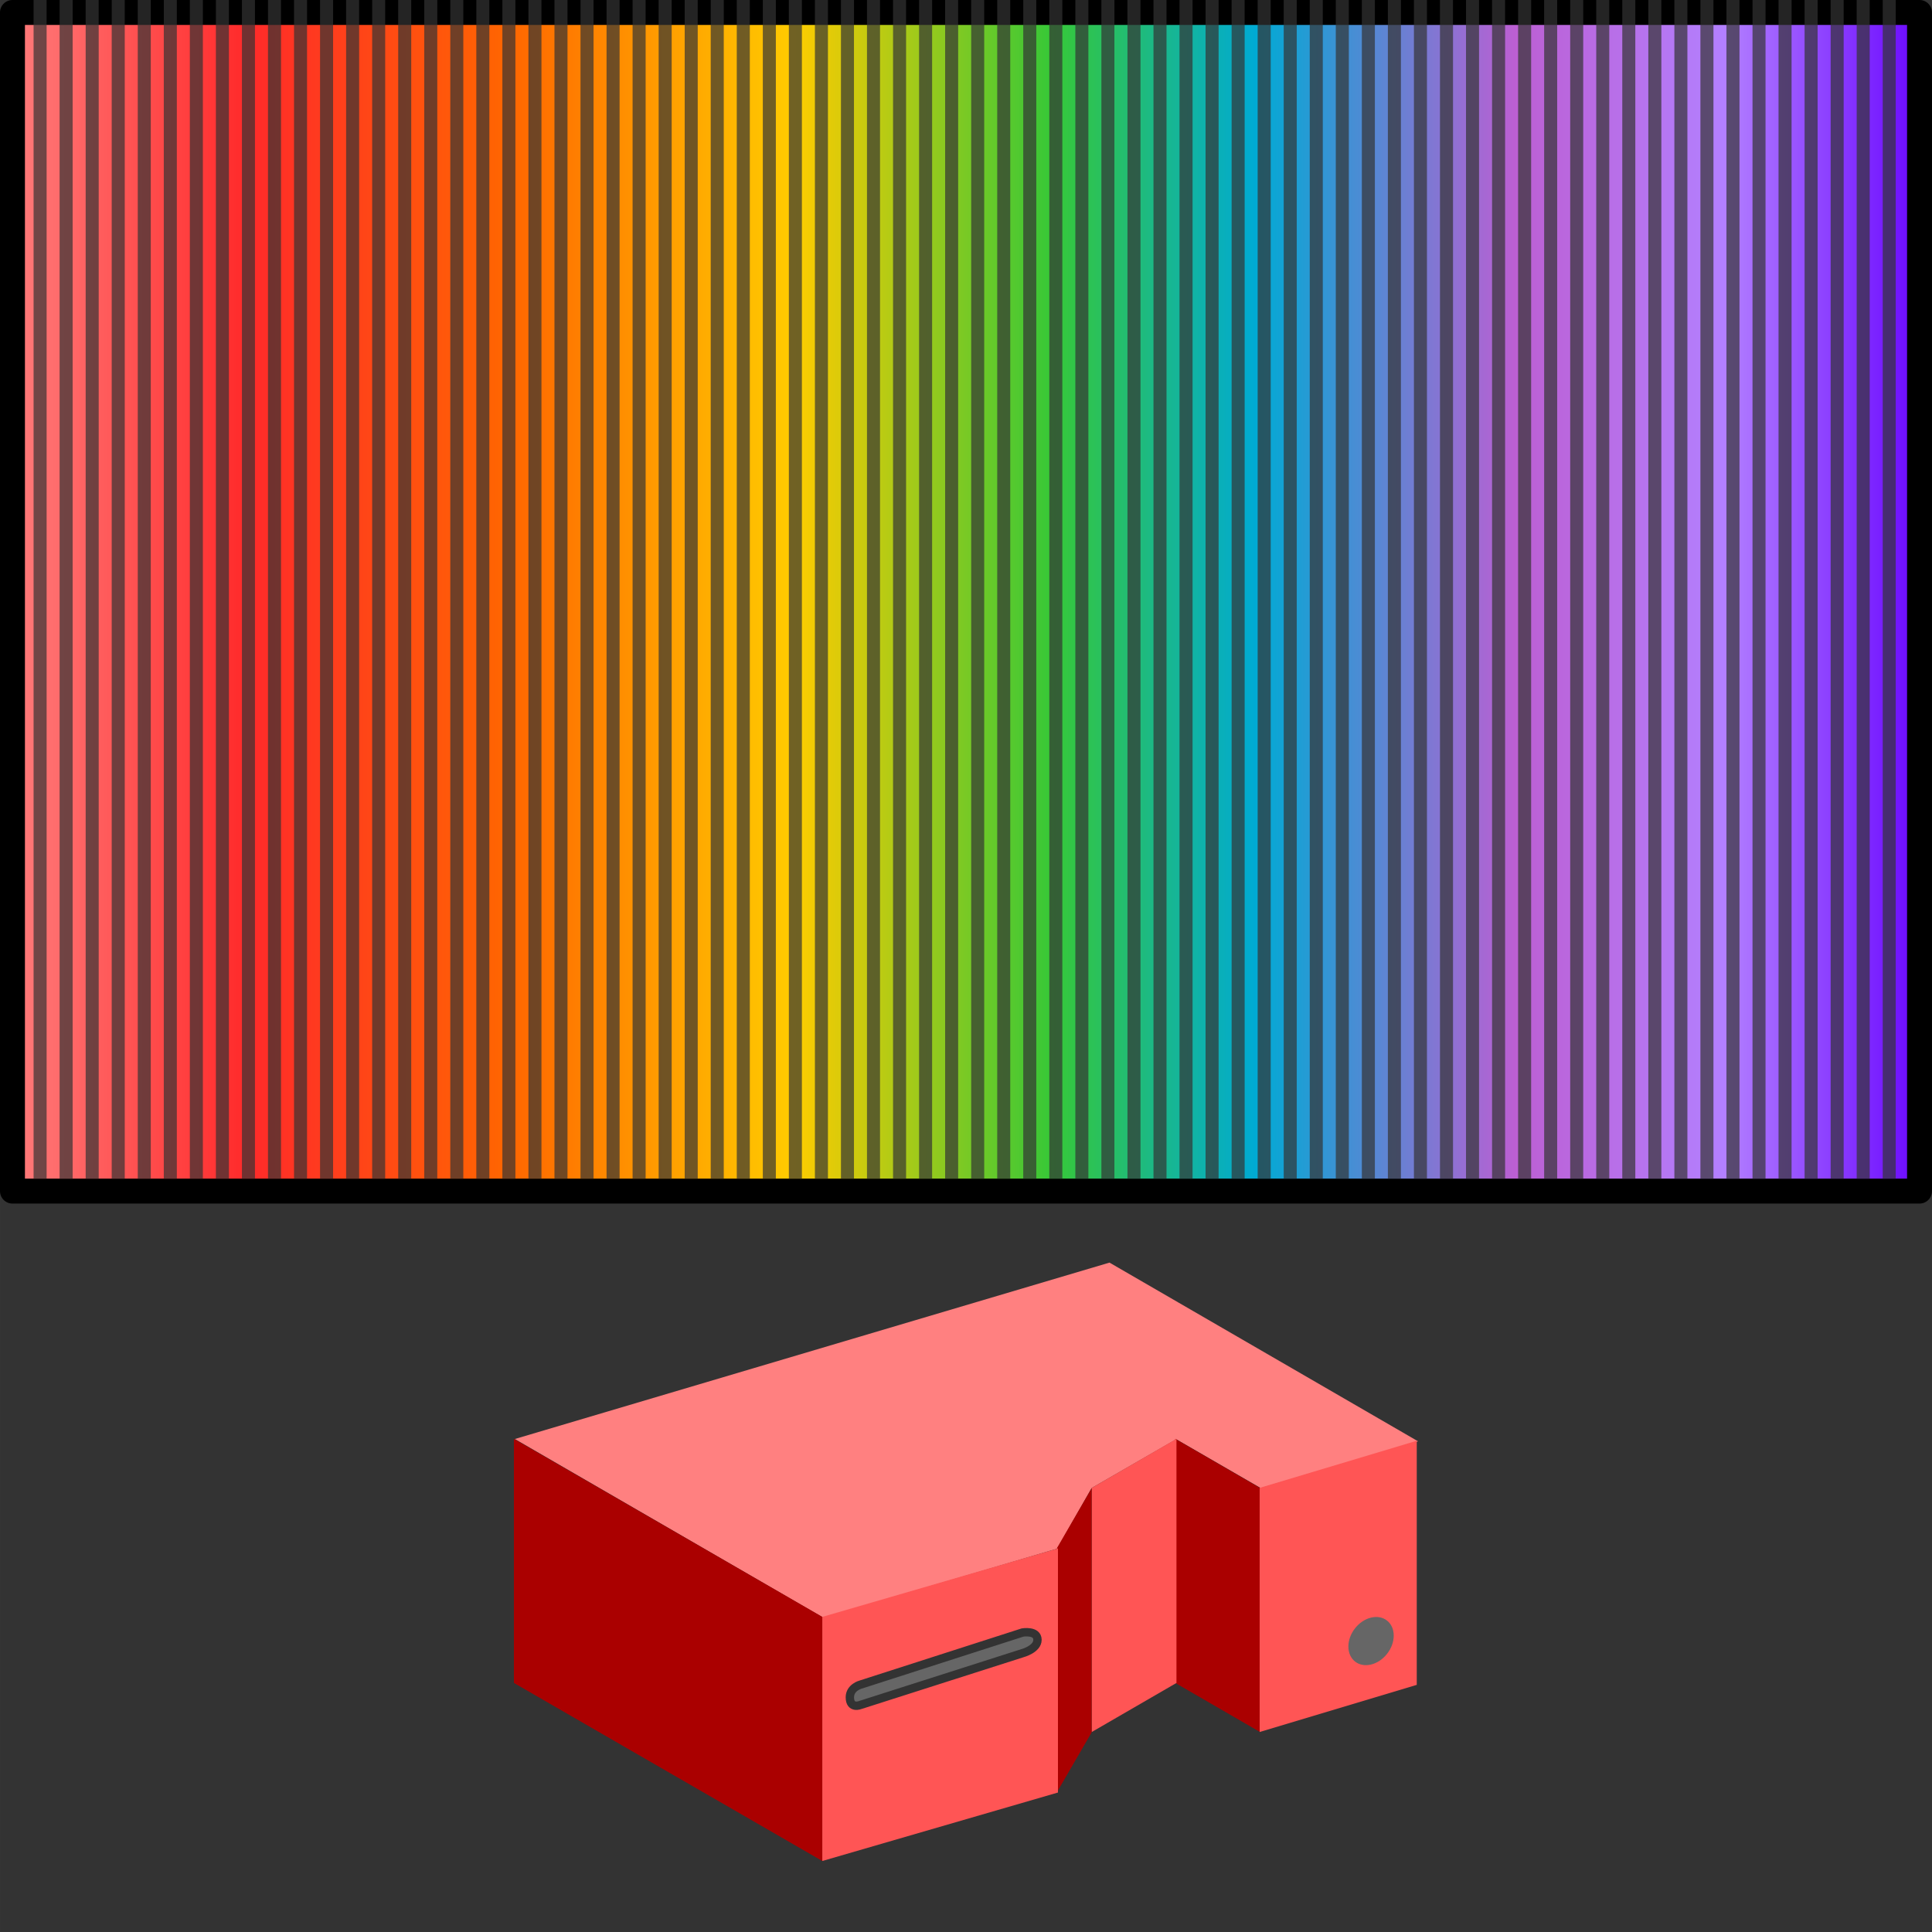
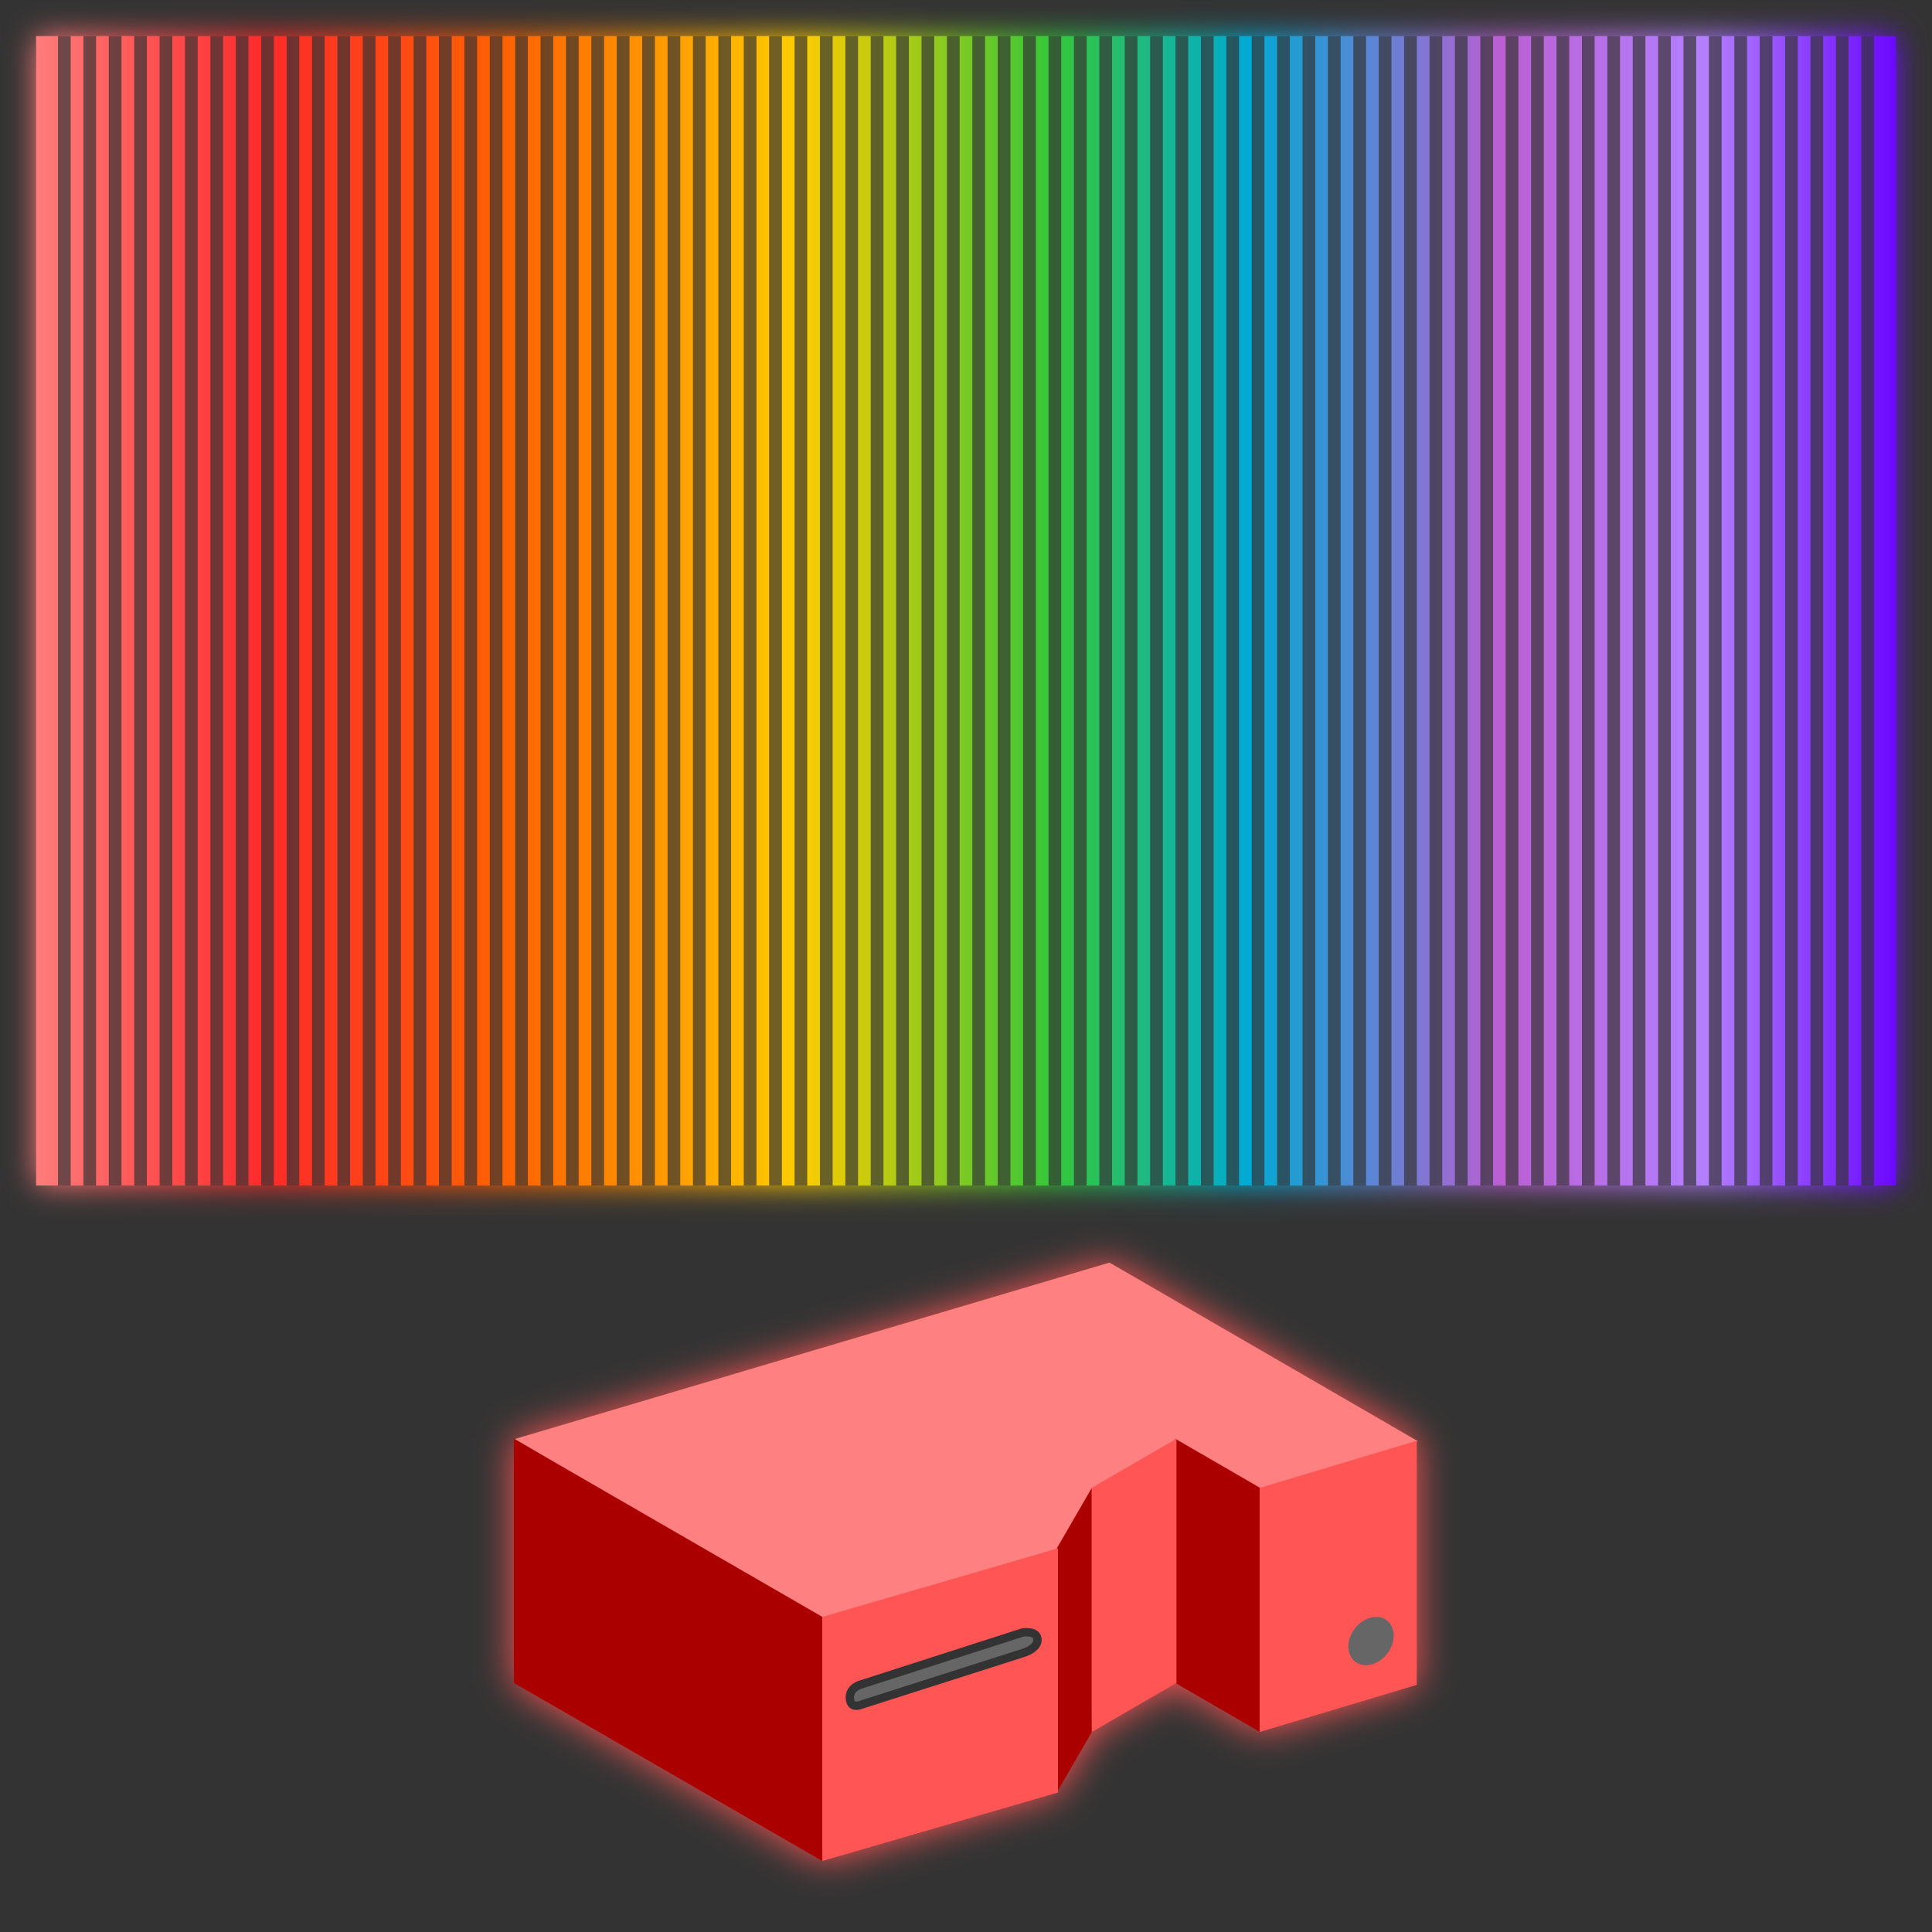
<svg xmlns="http://www.w3.org/2000/svg" xmlns:xlink="http://www.w3.org/1999/xlink" width="128" height="128" viewBox="0 0 120 120" id="svg4759" version="1.1">
  <defs id="defs4761">
    <marker orient="auto" refY="0" refX="0" id="marker69311" style="overflow:visible">
      <path id="path69309" d="m 2.091,0 c 0,1.178 -0.956,2.133 -2.133,2.133 C -1.22,2.133 -2.176,1.178 -2.176,0 c 0,-1.178 0.956,-2.133 2.133,-2.133 C 1.135,-2.133 2.091,-1.178 2.091,0 Z" style="fill-rule:evenodd;stroke:#000000;stroke-width:0.427pt" />
    </marker>
-     <linearGradient xlink:href="#linearGradient21444" id="linearGradient21450" x1="856.928" y1="-1168.631" x2="1005.375" y2="-1168.631" gradientUnits="userSpaceOnUse" gradientTransform="matrix(0.8088289,0,0,0.8088289,-438.8415,1956.293)" />
+     <linearGradient xlink:href="#linearGradient21444" id="linearGradient21450" x1="856.928" y1="-1168.631" x2="1005.375" y2="-1168.631" gradientUnits="userSpaceOnUse" gradientTransform="matrix(0.8194049,0,0,0.8194049,-448.6895,1968.357)" />
    <linearGradient id="linearGradient21444">
      <stop style="stop-color:#ff8080;stop-opacity:1" offset="0" id="stop21446" />
      <stop id="stop22166" offset="0.128" style="stop-color:#ff2a2a;stop-opacity:1" />
      <stop style="stop-color:#ff6600;stop-opacity:1" offset="0.264" id="stop22168" />
      <stop id="stop22170" offset="0.411" style="stop-color:#ffcc00;stop-opacity:1" />
      <stop style="stop-color:#37c837;stop-opacity:1" offset="0.544" id="stop22178" />
      <stop style="stop-color:#00aad4;stop-opacity:1" offset="0.65" id="stop22172" />
      <stop id="stop22174" offset="0.784" style="stop-color:#bc5fd3;stop-opacity:1" />
      <stop style="stop-color:#b380ff;stop-opacity:1" offset="0.892" id="stop22176" />
      <stop style="stop-color:#6600ff;stop-opacity:1" offset="1" id="stop21448" />
    </linearGradient>
+     <filter style="color-interpolation-filters:sRGB" id="filter1198" x="-0.05" width="1.1" y="-0.075" height="1.151">
+       <feGaussianBlur stdDeviation="1.167" id="feGaussianBlur1200" />
+     </filter>
+     <filter style="color-interpolation-filters:sRGB" id="filter1440" x="-0.019" width="1.039" y="-0.031" height="1.063">
+       <feGaussianBlur stdDeviation="0.971" id="feGaussianBlur1442" />
+     </filter>
+     <linearGradient xlink:href="#linearGradient21444" id="linearGradient1444" gradientUnits="userSpaceOnUse" gradientTransform="matrix(0.8194049,0,0,0.8194049,-448.6895,1968.357)" x1="856.928" y1="-1168.631" x2="1005.375" y2="-1168.631" />
  </defs>
  <g id="layer1" transform="translate(-254.3007,-973.6934)">
    <g id="g17844" transform="matrix(0.3293834,0,0,0.3293834,287.5788,976.5892)" />
    <g id="g17846" transform="matrix(0.3293834,0,0,0.3293834,287.5788,976.5892)" />
    <g id="g17848" transform="matrix(0.3293834,0,0,0.3293834,287.5788,976.5892)" />
    <g id="g17850" transform="matrix(0.3293834,0,0,0.3293834,287.5788,976.5892)" />
    <g id="g17852" transform="matrix(0.3293834,0,0,0.3293834,287.5788,976.5892)" />
    <g id="g17854" transform="matrix(0.3293834,0,0,0.3293834,287.5788,976.5892)" />
    <g id="g17856" transform="matrix(0.3293834,0,0,0.3293834,287.5788,976.5892)" />
    <g id="g17858" transform="matrix(0.3293834,0,0,0.3293834,287.5788,976.5892)" />
    <g id="g17860" transform="matrix(0.3293834,0,0,0.3293834,287.5788,976.5892)" />
    <g id="g17862" transform="matrix(0.3293834,0,0,0.3293834,287.5788,976.5892)" />
    <g id="g17864" transform="matrix(0.3293834,0,0,0.3293834,287.5788,976.5892)" />
    <g id="g17866" transform="matrix(0.3293834,0,0,0.3293834,287.5788,976.5892)" />
    <g id="g17868" transform="matrix(0.3293834,0,0,0.3293834,287.5788,976.5892)" />
    <g id="g17870" transform="matrix(0.3293834,0,0,0.3293834,287.5788,976.5892)" />
    <g id="g17872" transform="matrix(0.3293834,0,0,0.3293834,287.5788,976.5892)" />
-     <g id="g4516">
+     <g id="g1639">
      <rect ry="0" rx="0" style="opacity:1;fill:#333333;fill-opacity:1;stroke:none;stroke-width:5.433;stroke-linecap:round;stroke-linejoin:round;stroke-miterlimit:4;stroke-dasharray:none;stroke-dashoffset:0;stroke-opacity:1" id="rect5453" width="120" height="120" x="254.301" y="973.693" />
-       <g id="g4428">
-         <rect style="opacity:1;fill:url(#linearGradient21450);fill-opacity:1;fill-rule:nonzero;stroke:#000000;stroke-width:1.549;stroke-linecap:round;stroke-linejoin:round;stroke-miterlimit:4;stroke-dasharray:none;stroke-dashoffset:0;stroke-opacity:1" id="rect20944" width="118.451" height="73.207" x="255.075" y="974.468" rx="0" ry="0" />
-         <g id="g21370" transform="matrix(0.7582771,0,0,0.7582771,-438.8415,1955.519)" style="opacity:0.7">
+       <g transform="matrix(0.9626189,0,0,0.9626189,11.74892,38.64064)" id="g1521">
+         <rect ry="0" rx="0" y="973.693" x="254.301" height="74.164" width="120" id="rect1426" style="opacity:1;fill:url(#linearGradient21450);fill-opacity:1;fill-rule:nonzero;stroke:none;stroke-width:1.569;stroke-linecap:round;stroke-linejoin:round;stroke-miterlimit:4;stroke-dasharray:none;stroke-dashoffset:0;stroke-opacity:1;filter:url(#filter1440)" />
+         <rect style="opacity:1;fill:url(#linearGradient1444);fill-opacity:1;fill-rule:nonzero;stroke:none;stroke-width:1.569;stroke-linecap:round;stroke-linejoin:round;stroke-miterlimit:4;stroke-dasharray:none;stroke-dashoffset:0;stroke-opacity:1" id="rect20944" width="120" height="74.164" x="254.301" y="973.693" rx="0" ry="0" />
+         <g id="g21370" transform="matrix(0.7681921,0,0,0.7681921,-448.6055,1968.357)" style="opacity:0.7">
          <path id="path20946" d="m 917.386,-1294.811 v 96.544" style="fill:none;fill-rule:evenodd;stroke:#333333;stroke-width:1.067px;stroke-linecap:butt;stroke-linejoin:miter;stroke-opacity:1" />
          <path style="fill:none;fill-rule:evenodd;stroke:#333333;stroke-width:1.067px;stroke-linecap:butt;stroke-linejoin:miter;stroke-opacity:1" d="m 919.519,-1294.811 v 96.544" id="path20948" />
          <path id="path20950" d="m 921.652,-1294.811 v 96.544" style="fill:none;fill-rule:evenodd;stroke:#333333;stroke-width:1.067px;stroke-linecap:butt;stroke-linejoin:miter;stroke-opacity:1" />
          <path style="fill:none;fill-rule:evenodd;stroke:#333333;stroke-width:1.067px;stroke-linecap:butt;stroke-linejoin:miter;stroke-opacity:1" d="m 923.786,-1294.811 v 96.544" id="path20952" />
          <path id="path20954" d="m 925.919,-1294.811 v 96.544" style="fill:none;fill-rule:evenodd;stroke:#333333;stroke-width:1.067px;stroke-linecap:butt;stroke-linejoin:miter;stroke-opacity:1" />
          <path style="fill:none;fill-rule:evenodd;stroke:#333333;stroke-width:1.067px;stroke-linecap:butt;stroke-linejoin:miter;stroke-opacity:1" d="m 928.052,-1294.811 v 96.544" id="path20956" />
          <path style="fill:none;fill-rule:evenodd;stroke:#333333;stroke-width:1.067px;stroke-linecap:butt;stroke-linejoin:miter;stroke-opacity:1" d="m 930.186,-1294.811 v 96.544" id="path20958" />
          <path id="path20960" d="m 932.319,-1294.811 v 96.544" style="fill:none;fill-rule:evenodd;stroke:#333333;stroke-width:1.067px;stroke-linecap:butt;stroke-linejoin:miter;stroke-opacity:1" />
          <path style="fill:none;fill-rule:evenodd;stroke:#333333;stroke-width:1.067px;stroke-linecap:butt;stroke-linejoin:miter;stroke-opacity:1" d="m 934.452,-1294.811 v 96.544" id="path20962" />
          <path id="path20964" d="m 936.586,-1294.811 v 96.544" style="fill:none;fill-rule:evenodd;stroke:#333333;stroke-width:1.067px;stroke-linecap:butt;stroke-linejoin:miter;stroke-opacity:1" />
          <path style="fill:none;fill-rule:evenodd;stroke:#333333;stroke-width:1.067px;stroke-linecap:butt;stroke-linejoin:miter;stroke-opacity:1" d="m 938.719,-1294.811 v 96.544" id="path20966" />
          <path id="path20968" d="m 940.852,-1294.811 v 96.544" style="fill:none;fill-rule:evenodd;stroke:#333333;stroke-width:1.067px;stroke-linecap:butt;stroke-linejoin:miter;stroke-opacity:1" />
          <path style="fill:none;fill-rule:evenodd;stroke:#333333;stroke-width:1.067px;stroke-linecap:butt;stroke-linejoin:miter;stroke-opacity:1" d="m 942.986,-1294.811 v 96.544" id="path20970" />
          <path id="path20972" d="m 945.119,-1294.811 v 96.544" style="fill:none;fill-rule:evenodd;stroke:#333333;stroke-width:1.067px;stroke-linecap:butt;stroke-linejoin:miter;stroke-opacity:1" />
          <path style="fill:none;fill-rule:evenodd;stroke:#333333;stroke-width:1.067px;stroke-linecap:butt;stroke-linejoin:miter;stroke-opacity:1" d="m 947.252,-1294.811 v 96.544" id="path20974" />
          <path id="path20976" d="m 949.386,-1294.811 v 96.544" style="fill:none;fill-rule:evenodd;stroke:#333333;stroke-width:1.067px;stroke-linecap:butt;stroke-linejoin:miter;stroke-opacity:1" />
          <path style="fill:none;fill-rule:evenodd;stroke:#333333;stroke-width:1.067px;stroke-linecap:butt;stroke-linejoin:miter;stroke-opacity:1" d="m 951.519,-1294.811 v 96.544" id="path20978" />
          <path id="path20980" d="m 953.652,-1294.811 v 96.544" style="fill:none;fill-rule:evenodd;stroke:#333333;stroke-width:1.067px;stroke-linecap:butt;stroke-linejoin:miter;stroke-opacity:1" />
          <path id="path20982" d="m 955.786,-1294.811 v 96.544" style="fill:none;fill-rule:evenodd;stroke:#333333;stroke-width:1.067px;stroke-linecap:butt;stroke-linejoin:miter;stroke-opacity:1" />
          <path style="fill:none;fill-rule:evenodd;stroke:#333333;stroke-width:1.067px;stroke-linecap:butt;stroke-linejoin:miter;stroke-opacity:1" d="m 957.919,-1294.811 v 96.544" id="path20984" />
          <path id="path20986" d="m 960.052,-1294.811 v 96.544" style="fill:none;fill-rule:evenodd;stroke:#333333;stroke-width:1.067px;stroke-linecap:butt;stroke-linejoin:miter;stroke-opacity:1" />
          <path style="fill:none;fill-rule:evenodd;stroke:#333333;stroke-width:1.067px;stroke-linecap:butt;stroke-linejoin:miter;stroke-opacity:1" d="m 962.186,-1294.811 v 96.544" id="path20988" />
          <path id="path20990" d="m 964.319,-1294.811 v 96.544" style="fill:none;fill-rule:evenodd;stroke:#333333;stroke-width:1.067px;stroke-linecap:butt;stroke-linejoin:miter;stroke-opacity:1" />
          <path style="fill:none;fill-rule:evenodd;stroke:#333333;stroke-width:1.067px;stroke-linecap:butt;stroke-linejoin:miter;stroke-opacity:1" d="m 966.452,-1294.811 v 96.544" id="path20992" />
          <path style="fill:none;fill-rule:evenodd;stroke:#333333;stroke-width:1.067px;stroke-linecap:butt;stroke-linejoin:miter;stroke-opacity:1" d="m 968.586,-1294.811 v 96.544" id="path20994" />
          <path id="path20996" d="m 970.719,-1294.811 v 96.544" style="fill:none;fill-rule:evenodd;stroke:#333333;stroke-width:1.067px;stroke-linecap:butt;stroke-linejoin:miter;stroke-opacity:1" />
          <path style="fill:none;fill-rule:evenodd;stroke:#333333;stroke-width:1.067px;stroke-linecap:butt;stroke-linejoin:miter;stroke-opacity:1" d="m 972.852,-1294.811 v 96.544" id="path20998" />
          <path id="path21000" d="m 974.986,-1294.811 v 96.544" style="fill:none;fill-rule:evenodd;stroke:#333333;stroke-width:1.067px;stroke-linecap:butt;stroke-linejoin:miter;stroke-opacity:1" />
          <path style="fill:none;fill-rule:evenodd;stroke:#333333;stroke-width:1.067px;stroke-linecap:butt;stroke-linejoin:miter;stroke-opacity:1" d="m 977.119,-1294.811 v 96.544" id="path21002" />
          <path id="path21004" d="m 979.252,-1294.811 v 96.544" style="fill:none;fill-rule:evenodd;stroke:#333333;stroke-width:1.067px;stroke-linecap:butt;stroke-linejoin:miter;stroke-opacity:1" />
          <path id="path21006" d="m 981.386,-1294.811 v 96.544" style="fill:none;fill-rule:evenodd;stroke:#333333;stroke-width:1.067px;stroke-linecap:butt;stroke-linejoin:miter;stroke-opacity:1" />
          <path style="fill:none;fill-rule:evenodd;stroke:#333333;stroke-width:1.067px;stroke-linecap:butt;stroke-linejoin:miter;stroke-opacity:1" d="m 983.519,-1294.811 v 96.544" id="path21008" />
          <path id="path21010" d="m 985.652,-1294.811 v 96.544" style="fill:none;fill-rule:evenodd;stroke:#333333;stroke-width:1.067px;stroke-linecap:butt;stroke-linejoin:miter;stroke-opacity:1" />
          <path style="fill:none;fill-rule:evenodd;stroke:#333333;stroke-width:1.067px;stroke-linecap:butt;stroke-linejoin:miter;stroke-opacity:1" d="m 987.786,-1294.811 v 96.544" id="path21012" />
          <path id="path21014" d="m 989.919,-1294.811 v 96.544" style="fill:none;fill-rule:evenodd;stroke:#333333;stroke-width:1.067px;stroke-linecap:butt;stroke-linejoin:miter;stroke-opacity:1" />
          <path style="fill:none;fill-rule:evenodd;stroke:#333333;stroke-width:1.067px;stroke-linecap:butt;stroke-linejoin:miter;stroke-opacity:1" d="m 992.052,-1294.811 v 96.544" id="path21016" />
          <path id="path21018" d="m 994.186,-1294.811 v 96.544" style="fill:none;fill-rule:evenodd;stroke:#333333;stroke-width:1.067px;stroke-linecap:butt;stroke-linejoin:miter;stroke-opacity:1" />
          <path style="fill:none;fill-rule:evenodd;stroke:#333333;stroke-width:1.067px;stroke-linecap:butt;stroke-linejoin:miter;stroke-opacity:1" d="m 996.319,-1294.811 v 96.544" id="path21020" />
          <path id="path21022" d="m 998.452,-1294.811 v 96.544" style="fill:none;fill-rule:evenodd;stroke:#333333;stroke-width:1.067px;stroke-linecap:butt;stroke-linejoin:miter;stroke-opacity:1" />
          <path style="fill:none;fill-rule:evenodd;stroke:#333333;stroke-width:1.067px;stroke-linecap:butt;stroke-linejoin:miter;stroke-opacity:1" d="m 1000.586,-1294.811 v 96.544" id="path21024" />
          <path id="path21026" d="m 1002.719,-1294.811 v 96.544" style="fill:none;fill-rule:evenodd;stroke:#333333;stroke-width:1.067px;stroke-linecap:butt;stroke-linejoin:miter;stroke-opacity:1" />
          <path style="fill:none;fill-rule:evenodd;stroke:#333333;stroke-width:1.067px;stroke-linecap:butt;stroke-linejoin:miter;stroke-opacity:1" d="m 1004.852,-1294.811 v 96.544" id="path21028" />
          <path style="fill:none;fill-rule:evenodd;stroke:#333333;stroke-width:1.067px;stroke-linecap:butt;stroke-linejoin:miter;stroke-opacity:1" d="m 1006.986,-1294.811 v 96.544" id="path21030" />
          <path id="path21032" d="m 1009.119,-1294.811 v 96.544" style="fill:none;fill-rule:evenodd;stroke:#333333;stroke-width:1.067px;stroke-linecap:butt;stroke-linejoin:miter;stroke-opacity:1" />
          <path style="fill:none;fill-rule:evenodd;stroke:#333333;stroke-width:1.067px;stroke-linecap:butt;stroke-linejoin:miter;stroke-opacity:1" d="m 1011.252,-1294.811 v 96.544" id="path21034" />
          <path id="path21036" d="m 1013.386,-1294.811 v 96.544" style="fill:none;fill-rule:evenodd;stroke:#333333;stroke-width:1.067px;stroke-linecap:butt;stroke-linejoin:miter;stroke-opacity:1" />
          <path style="fill:none;fill-rule:evenodd;stroke:#333333;stroke-width:1.067px;stroke-linecap:butt;stroke-linejoin:miter;stroke-opacity:1" d="m 1015.519,-1294.811 v 96.544" id="path21038" />
          <path id="path21040" d="m 1017.652,-1294.811 v 96.544" style="fill:none;fill-rule:evenodd;stroke:#333333;stroke-width:1.067px;stroke-linecap:butt;stroke-linejoin:miter;stroke-opacity:1" />
          <path style="fill:none;fill-rule:evenodd;stroke:#333333;stroke-width:1.067px;stroke-linecap:butt;stroke-linejoin:miter;stroke-opacity:1" d="m 1019.786,-1294.811 v 96.544" id="path21042" />
          <path id="path21044" d="m 1021.919,-1294.811 v 96.544" style="fill:none;fill-rule:evenodd;stroke:#333333;stroke-width:1.067px;stroke-linecap:butt;stroke-linejoin:miter;stroke-opacity:1" />
          <path style="fill:none;fill-rule:evenodd;stroke:#333333;stroke-width:1.067px;stroke-linecap:butt;stroke-linejoin:miter;stroke-opacity:1" d="m 1024.052,-1294.811 v 96.544" id="path21046" />
          <path id="path21048" d="m 1026.186,-1294.811 v 96.544" style="fill:none;fill-rule:evenodd;stroke:#333333;stroke-width:1.067px;stroke-linecap:butt;stroke-linejoin:miter;stroke-opacity:1" />
          <path style="fill:none;fill-rule:evenodd;stroke:#333333;stroke-width:1.067px;stroke-linecap:butt;stroke-linejoin:miter;stroke-opacity:1" d="m 1028.319,-1294.811 v 96.544" id="path21050" />
          <path id="path21052" d="m 1030.452,-1294.811 v 96.544" style="fill:none;fill-rule:evenodd;stroke:#333333;stroke-width:1.067px;stroke-linecap:butt;stroke-linejoin:miter;stroke-opacity:1" />
          <path id="path21054" d="m 1032.586,-1294.811 v 96.544" style="fill:none;fill-rule:evenodd;stroke:#333333;stroke-width:1.067px;stroke-linecap:butt;stroke-linejoin:miter;stroke-opacity:1" />
          <path style="fill:none;fill-rule:evenodd;stroke:#333333;stroke-width:1.067px;stroke-linecap:butt;stroke-linejoin:miter;stroke-opacity:1" d="m 1034.719,-1294.811 v 96.544" id="path21056" />
          <path id="path21058" d="m 1036.852,-1294.811 v 96.544" style="fill:none;fill-rule:evenodd;stroke:#333333;stroke-width:1.067px;stroke-linecap:butt;stroke-linejoin:miter;stroke-opacity:1" />
          <path style="fill:none;fill-rule:evenodd;stroke:#333333;stroke-width:1.067px;stroke-linecap:butt;stroke-linejoin:miter;stroke-opacity:1" d="m 1038.986,-1294.811 v 96.544" id="path21060" />
          <path id="path21062" d="m 1041.119,-1294.811 v 96.544" style="fill:none;fill-rule:evenodd;stroke:#333333;stroke-width:1.067px;stroke-linecap:butt;stroke-linejoin:miter;stroke-opacity:1" />
          <path style="fill:none;fill-rule:evenodd;stroke:#333333;stroke-width:1.067px;stroke-linecap:butt;stroke-linejoin:miter;stroke-opacity:1" d="m 1043.252,-1294.811 v 96.544" id="path21064" />
          <path id="path21066" d="m 1045.386,-1294.811 v 96.544" style="fill:none;fill-rule:evenodd;stroke:#333333;stroke-width:1.067px;stroke-linecap:butt;stroke-linejoin:miter;stroke-opacity:1" />
          <path style="fill:none;fill-rule:evenodd;stroke:#333333;stroke-width:1.067px;stroke-linecap:butt;stroke-linejoin:miter;stroke-opacity:1" d="m 1047.519,-1294.811 v 96.544" id="path21068" />
          <path id="path21070" d="m 1049.652,-1294.811 v 96.544" style="fill:none;fill-rule:evenodd;stroke:#333333;stroke-width:1.067px;stroke-linecap:butt;stroke-linejoin:miter;stroke-opacity:1" />
          <path style="fill:none;fill-rule:evenodd;stroke:#333333;stroke-width:1.067px;stroke-linecap:butt;stroke-linejoin:miter;stroke-opacity:1" d="m 1051.786,-1294.811 v 96.544" id="path21072" />
          <path id="path21074" d="m 1053.919,-1294.811 v 96.544" style="fill:none;fill-rule:evenodd;stroke:#333333;stroke-width:1.067px;stroke-linecap:butt;stroke-linejoin:miter;stroke-opacity:1" />
          <path style="fill:none;fill-rule:evenodd;stroke:#333333;stroke-width:1.067px;stroke-linecap:butt;stroke-linejoin:miter;stroke-opacity:1" d="m 1056.052,-1294.811 v 96.544" id="path21076" />
          <path style="fill:none;fill-rule:evenodd;stroke:#333333;stroke-width:1.067px;stroke-linecap:butt;stroke-linejoin:miter;stroke-opacity:1" d="m 1058.186,-1294.811 v 96.544" id="path21078" />
          <path id="path21080" d="m 1060.319,-1294.811 v 96.544" style="fill:none;fill-rule:evenodd;stroke:#333333;stroke-width:1.067px;stroke-linecap:butt;stroke-linejoin:miter;stroke-opacity:1" />
          <path style="fill:none;fill-rule:evenodd;stroke:#333333;stroke-width:1.067px;stroke-linecap:butt;stroke-linejoin:miter;stroke-opacity:1" d="m 1062.452,-1294.811 v 96.544" id="path21082" />
          <path id="path21084" d="m 1064.586,-1294.811 v 96.544" style="fill:none;fill-rule:evenodd;stroke:#333333;stroke-width:1.067px;stroke-linecap:butt;stroke-linejoin:miter;stroke-opacity:1" />
          <path style="fill:none;fill-rule:evenodd;stroke:#333333;stroke-width:1.067px;stroke-linecap:butt;stroke-linejoin:miter;stroke-opacity:1" d="m 1066.719,-1294.811 v 96.544" id="path21086" />
          <path id="path21138" d="m 1068.852,-1294.811 v 96.544" style="fill:none;fill-rule:evenodd;stroke:#333333;stroke-width:1.067px;stroke-linecap:butt;stroke-linejoin:miter;stroke-opacity:1" />
        </g>
      </g>
-       <g transform="matrix(-1.755885,0,0,1.755885,491.8625,749.3032)" id="g84268">
-         <path style="opacity:1;fill:#ff8080;fill-opacity:1;fill-rule:nonzero;stroke:none;stroke-width:0.599;stroke-linecap:round;stroke-linejoin:round;stroke-miterlimit:4;stroke-dasharray:none;stroke-dashoffset:0;stroke-opacity:1" d="m 117.083,178.696 -21.035,-6.24 -10.916,6.322 5.565,1.654 2.99,-1.728 2.992,1.725 1.222,2.145 8.265,2.444 z" id="rect16767" />
-         <rect y="246.307" x="-135.234" height="8.635" width="12.596" id="rect20643" style="opacity:1;fill:#aa0000;fill-opacity:1;fill-rule:nonzero;stroke:none;stroke-width:0.703;stroke-linecap:round;stroke-linejoin:round;stroke-miterlimit:4;stroke-dasharray:none;stroke-dashoffset:0;stroke-opacity:1" transform="matrix(-0.8660254,0.5,0,1,0,0)" />
-         <path style="opacity:1;fill:#aa0000;fill-opacity:1;fill-rule:nonzero;stroke:none;stroke-width:0.654;stroke-linecap:round;stroke-linejoin:round;stroke-miterlimit:4;stroke-dasharray:none;stroke-dashoffset:0;stroke-opacity:1" d="m 93.721,178.69 -3.001,1.738 v 8.635 l 3.001,-1.738 z" id="rect20648" />
-         <path id="path20651" d="m 93.679,178.69 3.001,1.738 v 8.635 l -3.001,-1.738 z" style="opacity:1;fill:#ff5555;fill-opacity:1;fill-rule:nonzero;stroke:none;stroke-width:0.703;stroke-linecap:round;stroke-linejoin:round;stroke-miterlimit:4;stroke-dasharray:none;stroke-dashoffset:0;stroke-opacity:1" />
-         <path id="path20653" d="m 96.68,180.439 1.226,2.115 v 8.635 l -1.226,-2.115 z" style="opacity:1;fill:#aa0000;fill-opacity:1;fill-rule:nonzero;stroke:none;stroke-width:0.703;stroke-linecap:round;stroke-linejoin:round;stroke-miterlimit:4;stroke-dasharray:none;stroke-dashoffset:0;stroke-opacity:1" />
-         <path style="opacity:1;fill:#ff5555;fill-opacity:1;fill-rule:nonzero;stroke:none;stroke-width:0.654;stroke-linecap:round;stroke-linejoin:round;stroke-miterlimit:4;stroke-dasharray:none;stroke-dashoffset:0;stroke-opacity:1" d="m 97.871,182.566 8.336,2.422 v 8.635 l -8.336,-2.422 z" id="rect20655" />
-         <path id="path20658" d="m 85.179,178.758 5.557,1.667 v 8.635 l -5.557,-1.667 z" style="opacity:1;fill:#ff5555;fill-opacity:1;fill-rule:nonzero;stroke:none;stroke-width:0.703;stroke-linecap:round;stroke-linejoin:round;stroke-miterlimit:4;stroke-dasharray:none;stroke-dashoffset:0;stroke-opacity:1" />
-         <path id="path84255" d="m 99.124,185.541 5.73,1.843 c 0,0 0.378,0.1 0.378,0.448 0,0.431 -0.378,0.27 -0.378,0.27 l -5.73,-1.831 c 0,0 -0.529,-0.141 -0.529,-0.471 0,-0.349 0.529,-0.259 0.529,-0.259 z" style="opacity:1;fill:#666666;fill-opacity:1;fill-rule:nonzero;stroke:#333333;stroke-width:0.296;stroke-linecap:round;stroke-linejoin:round;stroke-miterlimit:4;stroke-dasharray:none;stroke-dashoffset:0;stroke-opacity:1" />
-         <ellipse style="fill:#666666;fill-opacity:1;stroke:none;stroke-width:0.215;stroke-linecap:round;stroke-linejoin:round;stroke-miterlimit:4;stroke-dasharray:0.43, 0.43;stroke-dashoffset:0;stroke-opacity:1" id="path84257" cx="89.27" cy="164.972" rx="0.825" ry="0.83" transform="matrix(0.9722839,0.2338033,0,1,0,0)" />
+       <g id="g1541">
+         <g id="g363" style="filter:url(#filter1198)" transform="translate(-18.74999,1.4604045e-5)">
+           <path style="opacity:1;fill:#ff5555;fill-opacity:1;fill-rule:nonzero;stroke:none;stroke-width:1.051;stroke-linecap:round;stroke-linejoin:round;stroke-miterlimit:4;stroke-dasharray:none;stroke-dashoffset:0;stroke-opacity:1" d="m 305.028,1063.073 36.935,-10.956 19.168,11.1 -9.772,2.905 -5.249,-3.035 -5.254,3.029 -2.146,3.766 -14.513,4.292 z" id="path318" />
+           <rect y="886.987" x="352.149" height="15.163" width="22.118" id="rect320" style="opacity:1;fill:#ff5555;fill-opacity:1;fill-rule:nonzero;stroke:none;stroke-width:1.234;stroke-linecap:round;stroke-linejoin:round;stroke-miterlimit:4;stroke-dasharray:none;stroke-dashoffset:0;stroke-opacity:1" transform="matrix(0.8660254,0.5,0,1,0,0)" />
+           <path style="opacity:1;fill:#ff5555;fill-opacity:1;fill-rule:nonzero;stroke:none;stroke-width:1.148;stroke-linecap:round;stroke-linejoin:round;stroke-miterlimit:4;stroke-dasharray:none;stroke-dashoffset:0;stroke-opacity:1" d="m 346.05,1063.062 5.269,3.051 v 15.163 l -5.269,-3.052 z" id="path322" />
+           <path id="path324" d="m 346.123,1063.062 -5.269,3.052 v 15.163 l 5.269,-3.052 z" style="opacity:1;fill:#ff5555;fill-opacity:1;fill-rule:nonzero;stroke:none;stroke-width:1.234;stroke-linecap:round;stroke-linejoin:round;stroke-miterlimit:4;stroke-dasharray:none;stroke-dashoffset:0;stroke-opacity:1" />
+           <path id="path326" d="m 340.854,1066.134 -2.152,3.714 v 15.163 l 2.152,-3.714 z" style="opacity:1;fill:#ff5555;fill-opacity:1;fill-rule:nonzero;stroke:none;stroke-width:1.234;stroke-linecap:round;stroke-linejoin:round;stroke-miterlimit:4;stroke-dasharray:none;stroke-dashoffset:0;stroke-opacity:1" />
+           <path style="opacity:1;fill:#ff5555;fill-opacity:1;fill-rule:nonzero;stroke:none;stroke-width:1.148;stroke-linecap:round;stroke-linejoin:round;stroke-miterlimit:4;stroke-dasharray:none;stroke-dashoffset:0;stroke-opacity:1" d="m 338.762,1069.869 -14.637,4.253 v 15.163 l 14.637,-4.252 z" id="path328" />
+           <path id="path330" d="m 361.048,1063.182 -9.758,2.927 v 15.163 l 9.758,-2.927 z" style="opacity:1;fill:#ff5555;fill-opacity:1;fill-rule:nonzero;stroke:none;stroke-width:1.234;stroke-linecap:round;stroke-linejoin:round;stroke-miterlimit:4;stroke-dasharray:none;stroke-dashoffset:0;stroke-opacity:1" />
+         </g>
+         <g id="g84268" transform="matrix(-1.755885,0,0,1.755885,491.8625,749.3032)">
+           <path id="rect16767" d="m 117.083,178.696 -21.035,-6.24 -10.916,6.322 5.565,1.654 2.99,-1.728 2.992,1.725 1.222,2.145 8.265,2.444 z" style="opacity:1;fill:#ff8080;fill-opacity:1;fill-rule:nonzero;stroke:none;stroke-width:0.599;stroke-linecap:round;stroke-linejoin:round;stroke-miterlimit:4;stroke-dasharray:none;stroke-dashoffset:0;stroke-opacity:1" />
+           <rect transform="matrix(-0.8660254,0.5,0,1,0,0)" style="opacity:1;fill:#aa0000;fill-opacity:1;fill-rule:nonzero;stroke:none;stroke-width:0.703;stroke-linecap:round;stroke-linejoin:round;stroke-miterlimit:4;stroke-dasharray:none;stroke-dashoffset:0;stroke-opacity:1" id="rect20643" width="12.596" height="8.635" x="-135.234" y="246.307" />
+           <path id="rect20648" d="m 93.721,178.69 -3.001,1.738 v 8.635 l 3.001,-1.738 z" style="opacity:1;fill:#aa0000;fill-opacity:1;fill-rule:nonzero;stroke:none;stroke-width:0.654;stroke-linecap:round;stroke-linejoin:round;stroke-miterlimit:4;stroke-dasharray:none;stroke-dashoffset:0;stroke-opacity:1" />
+           <path style="opacity:1;fill:#ff5555;fill-opacity:1;fill-rule:nonzero;stroke:none;stroke-width:0.703;stroke-linecap:round;stroke-linejoin:round;stroke-miterlimit:4;stroke-dasharray:none;stroke-dashoffset:0;stroke-opacity:1" d="m 93.679,178.69 3.001,1.738 v 8.635 l -3.001,-1.738 z" id="path20651" />
+           <path style="opacity:1;fill:#aa0000;fill-opacity:1;fill-rule:nonzero;stroke:none;stroke-width:0.703;stroke-linecap:round;stroke-linejoin:round;stroke-miterlimit:4;stroke-dasharray:none;stroke-dashoffset:0;stroke-opacity:1" d="m 96.68,180.439 1.226,2.115 v 8.635 l -1.226,-2.115 z" id="path20653" />
+           <path id="rect20655" d="m 97.871,182.566 8.336,2.422 v 8.635 l -8.336,-2.422 z" style="opacity:1;fill:#ff5555;fill-opacity:1;fill-rule:nonzero;stroke:none;stroke-width:0.654;stroke-linecap:round;stroke-linejoin:round;stroke-miterlimit:4;stroke-dasharray:none;stroke-dashoffset:0;stroke-opacity:1" />
+           <path style="opacity:1;fill:#ff5555;fill-opacity:1;fill-rule:nonzero;stroke:none;stroke-width:0.703;stroke-linecap:round;stroke-linejoin:round;stroke-miterlimit:4;stroke-dasharray:none;stroke-dashoffset:0;stroke-opacity:1" d="m 85.179,178.758 5.557,1.667 v 8.635 l -5.557,-1.667 z" id="path20658" />
+           <path style="opacity:1;fill:#666666;fill-opacity:1;fill-rule:nonzero;stroke:#333333;stroke-width:0.296;stroke-linecap:round;stroke-linejoin:round;stroke-miterlimit:4;stroke-dasharray:none;stroke-dashoffset:0;stroke-opacity:1" d="m 99.124,185.541 5.73,1.843 c 0,0 0.378,0.1 0.378,0.448 0,0.431 -0.378,0.27 -0.378,0.27 l -5.73,-1.831 c 0,0 -0.529,-0.141 -0.529,-0.471 0,-0.349 0.529,-0.259 0.529,-0.259 z" id="path84255" />
+           <ellipse transform="matrix(0.9722839,0.2338033,0,1,0,0)" ry="0.83" rx="0.825" cy="164.972" cx="89.27" id="path84257" style="fill:#666666;fill-opacity:1;stroke:none;stroke-width:0.215;stroke-linecap:round;stroke-linejoin:round;stroke-miterlimit:4;stroke-dasharray:0.43, 0.43;stroke-dashoffset:0;stroke-opacity:1" />
+         </g>
      </g>
    </g>
  </g>
</svg>
